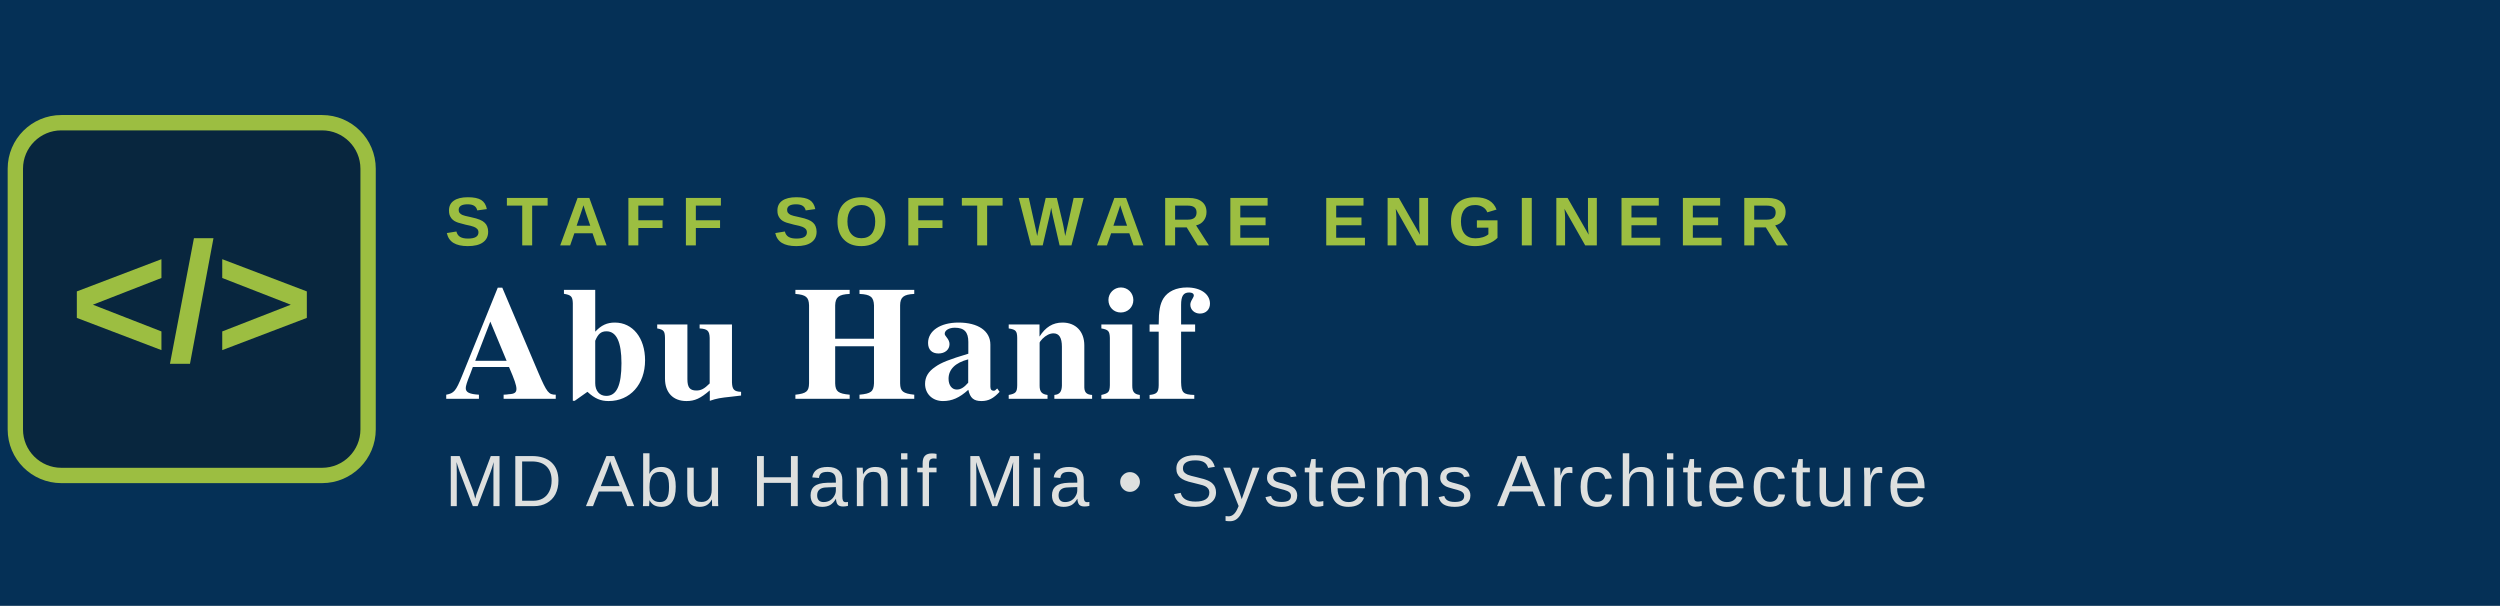
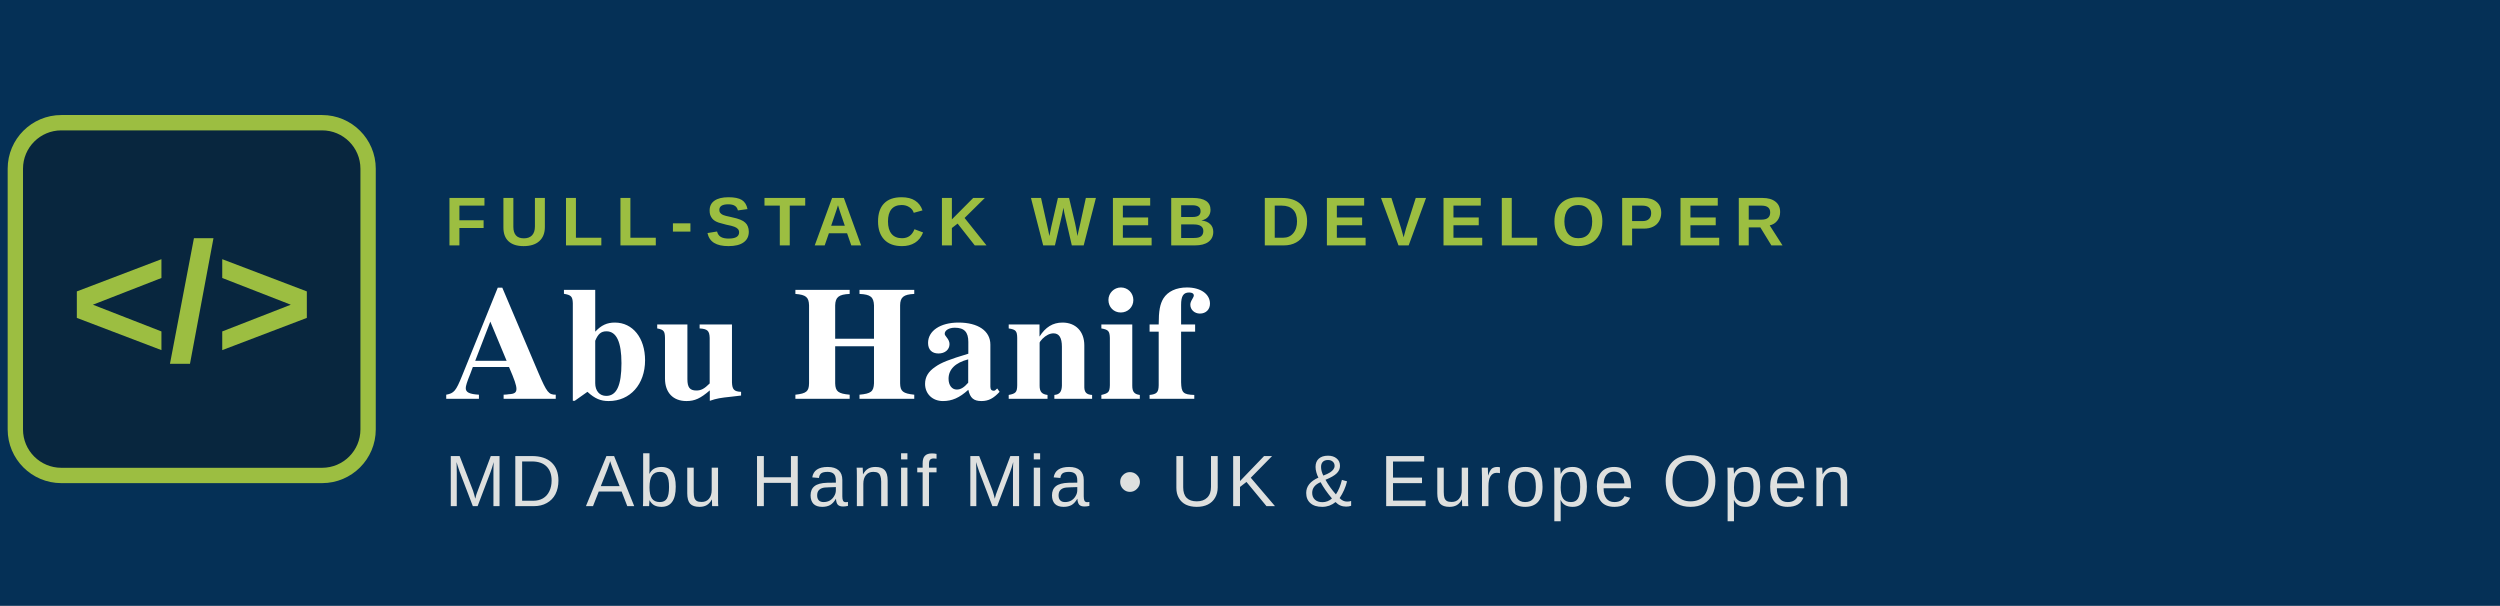
<svg xmlns="http://www.w3.org/2000/svg" viewBox="0 0 326 79" width="326" height="79">
  <rect width="326" height="79" fill="#053056" />
  <rect x="2" y="16" width="46" height="46" rx="6" fill="#08263e" stroke="#9CBE41" stroke-width="2" />
  <text x="25" y="47" font-family="'Trebuchet MS', Arial, sans-serif" font-size="22" font-weight="bold" fill="#9CBE41" text-anchor="middle">&lt;/&gt;</text>
-   <text x="58" y="32" font-family="'Trebuchet MS', Lucida Sans, Arial, sans-serif" font-size="9" font-weight="bold" letter-spacing="2" fill="#9CBE41">STAFF SOFTWARE ENGINEER</text>
+   <text x="58" y="32" font-family="'Trebuchet MS', Lucida Sans, Arial, sans-serif" font-size="9" font-weight="bold" letter-spacing="1.6" fill="#9CBE41">FULL-STACK WEB DEVELOPER</text>
  <text x="58" y="52" font-family="Georgia, Times, serif" font-size="21" font-weight="bold" fill="#ffffff" letter-spacing="0.5">Abu Hanif</text>
-   <text x="58" y="66" font-family="'Trebuchet MS', Arial, sans-serif" font-size="9.5" fill="#dee0df" letter-spacing="0.5">MD Abu Hanif Mia • Systems Architecture</text>
+   <text x="58" y="66" font-family="'Trebuchet MS', Arial, sans-serif" font-size="9.5" fill="#dee0df" letter-spacing="0.5">MD Abu Hanif Mia • UK &amp; Europe Open</text>
</svg>
